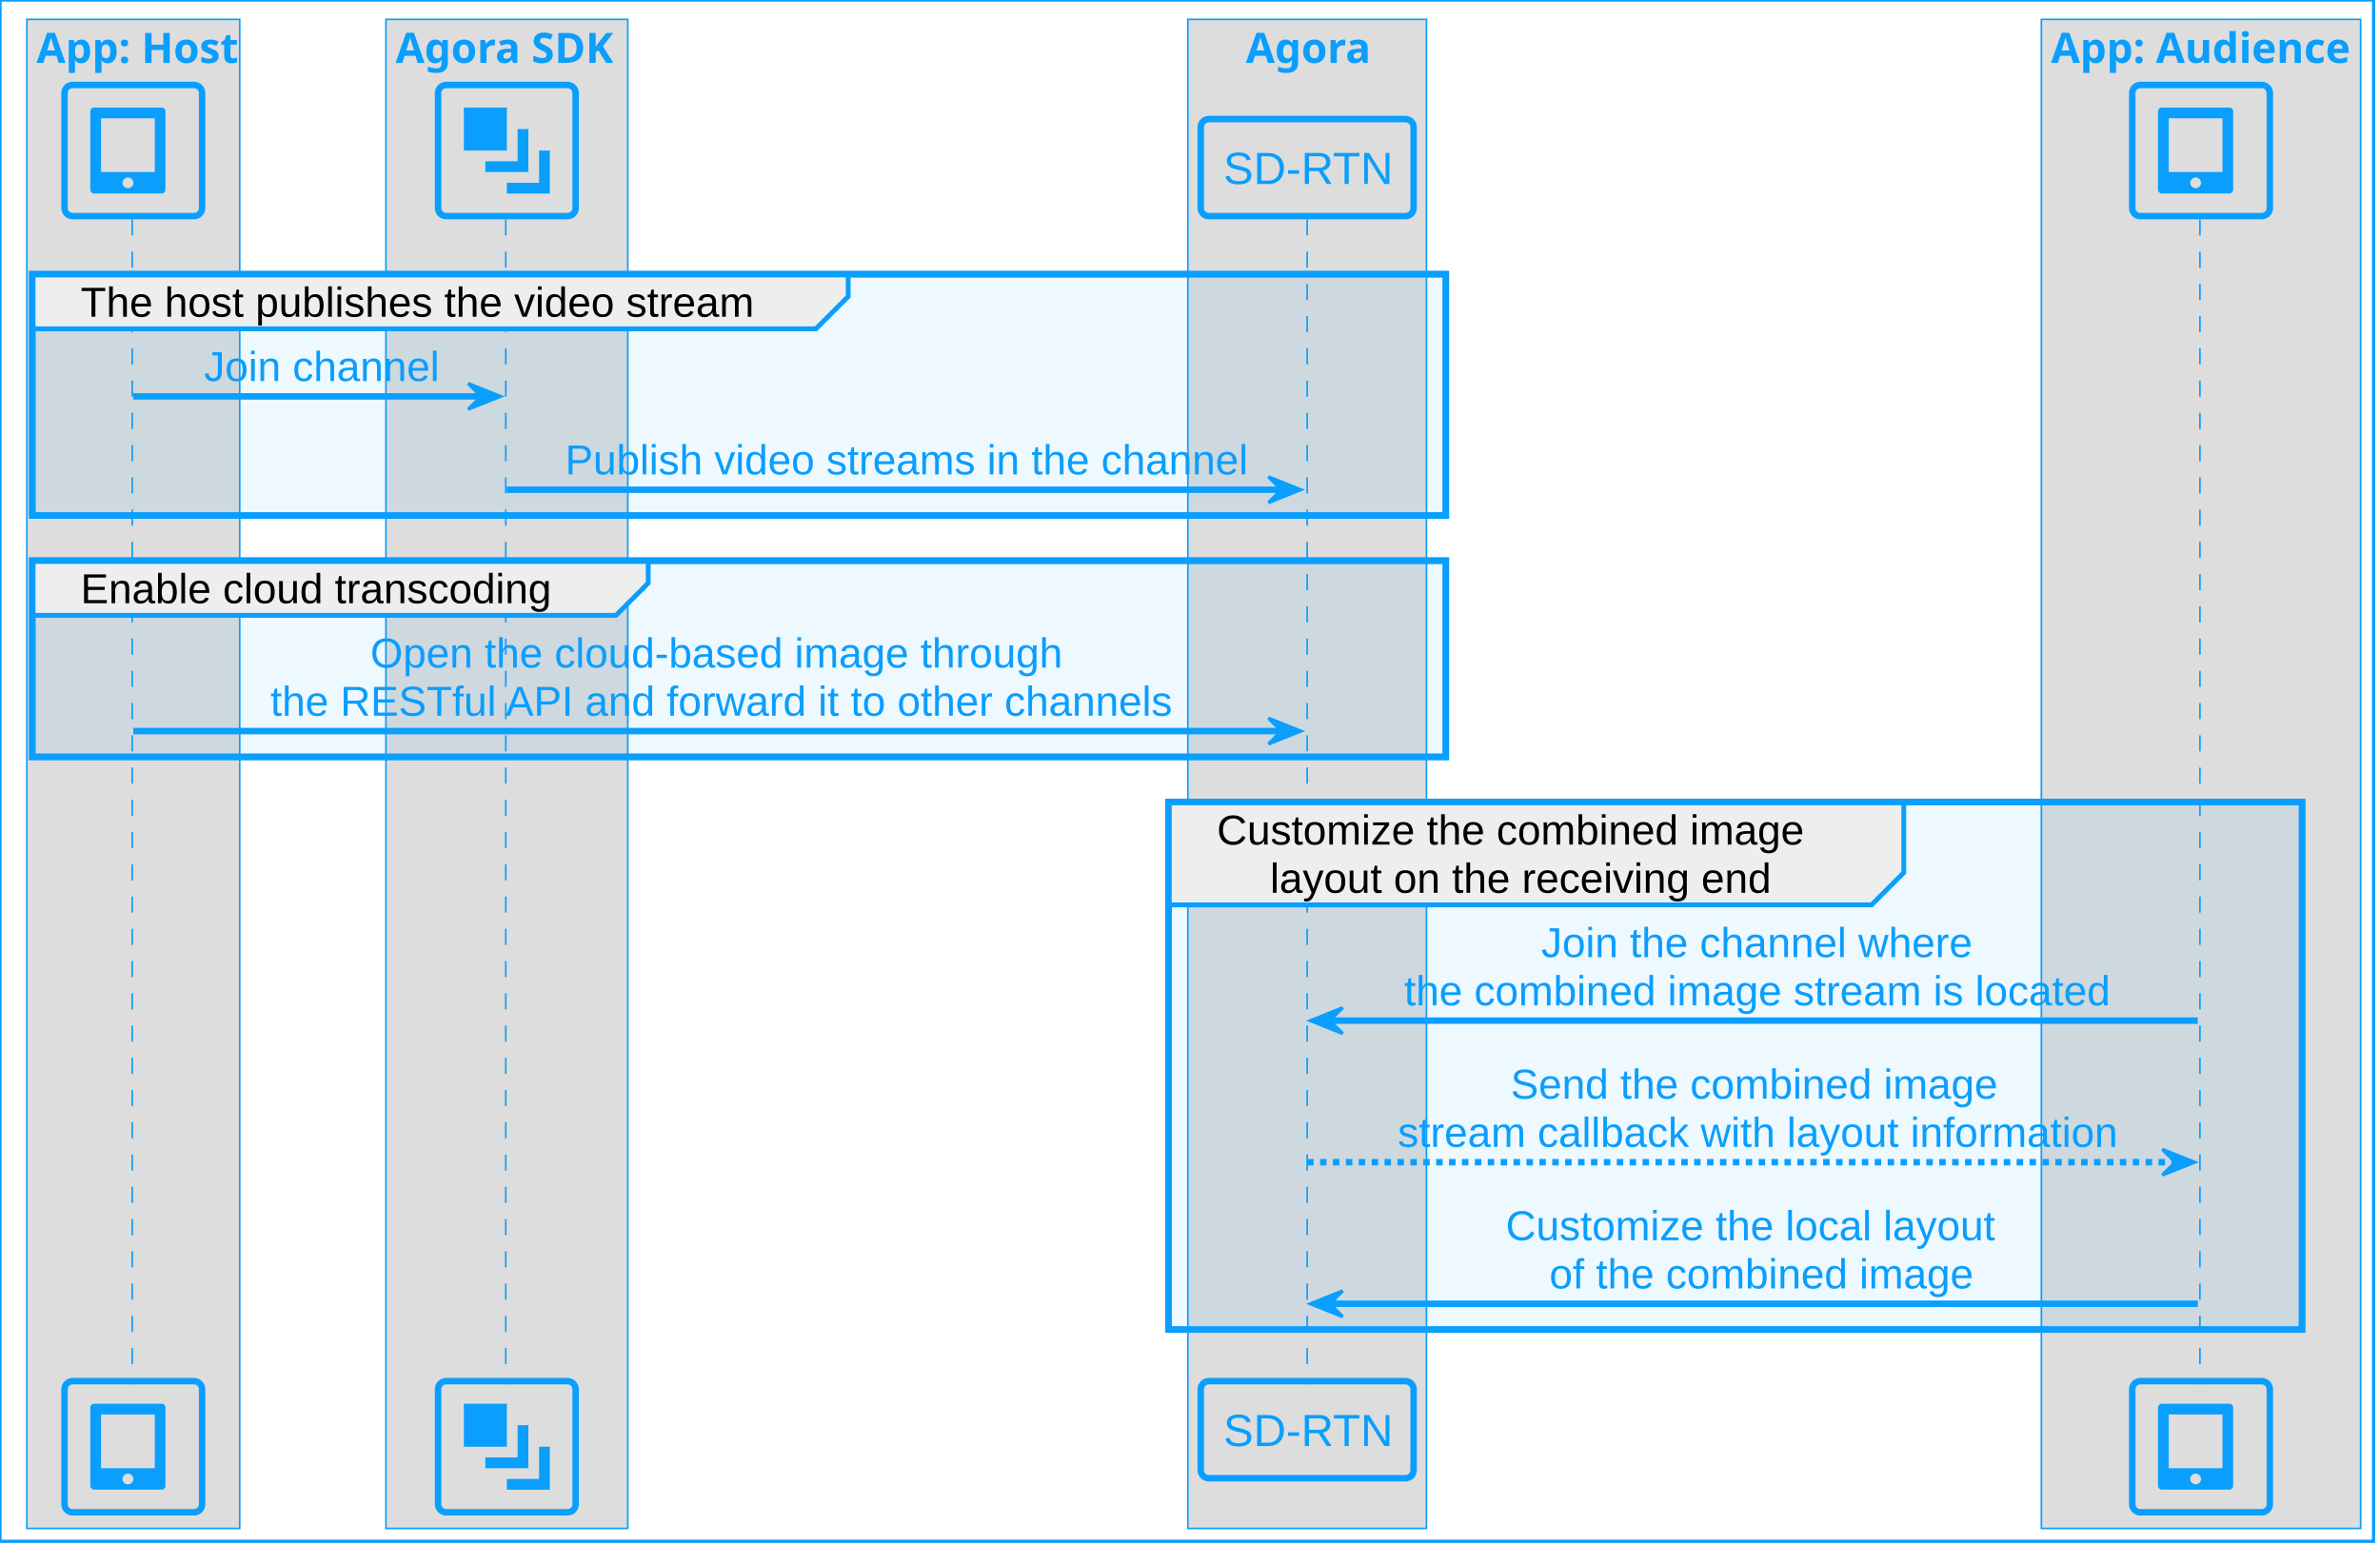
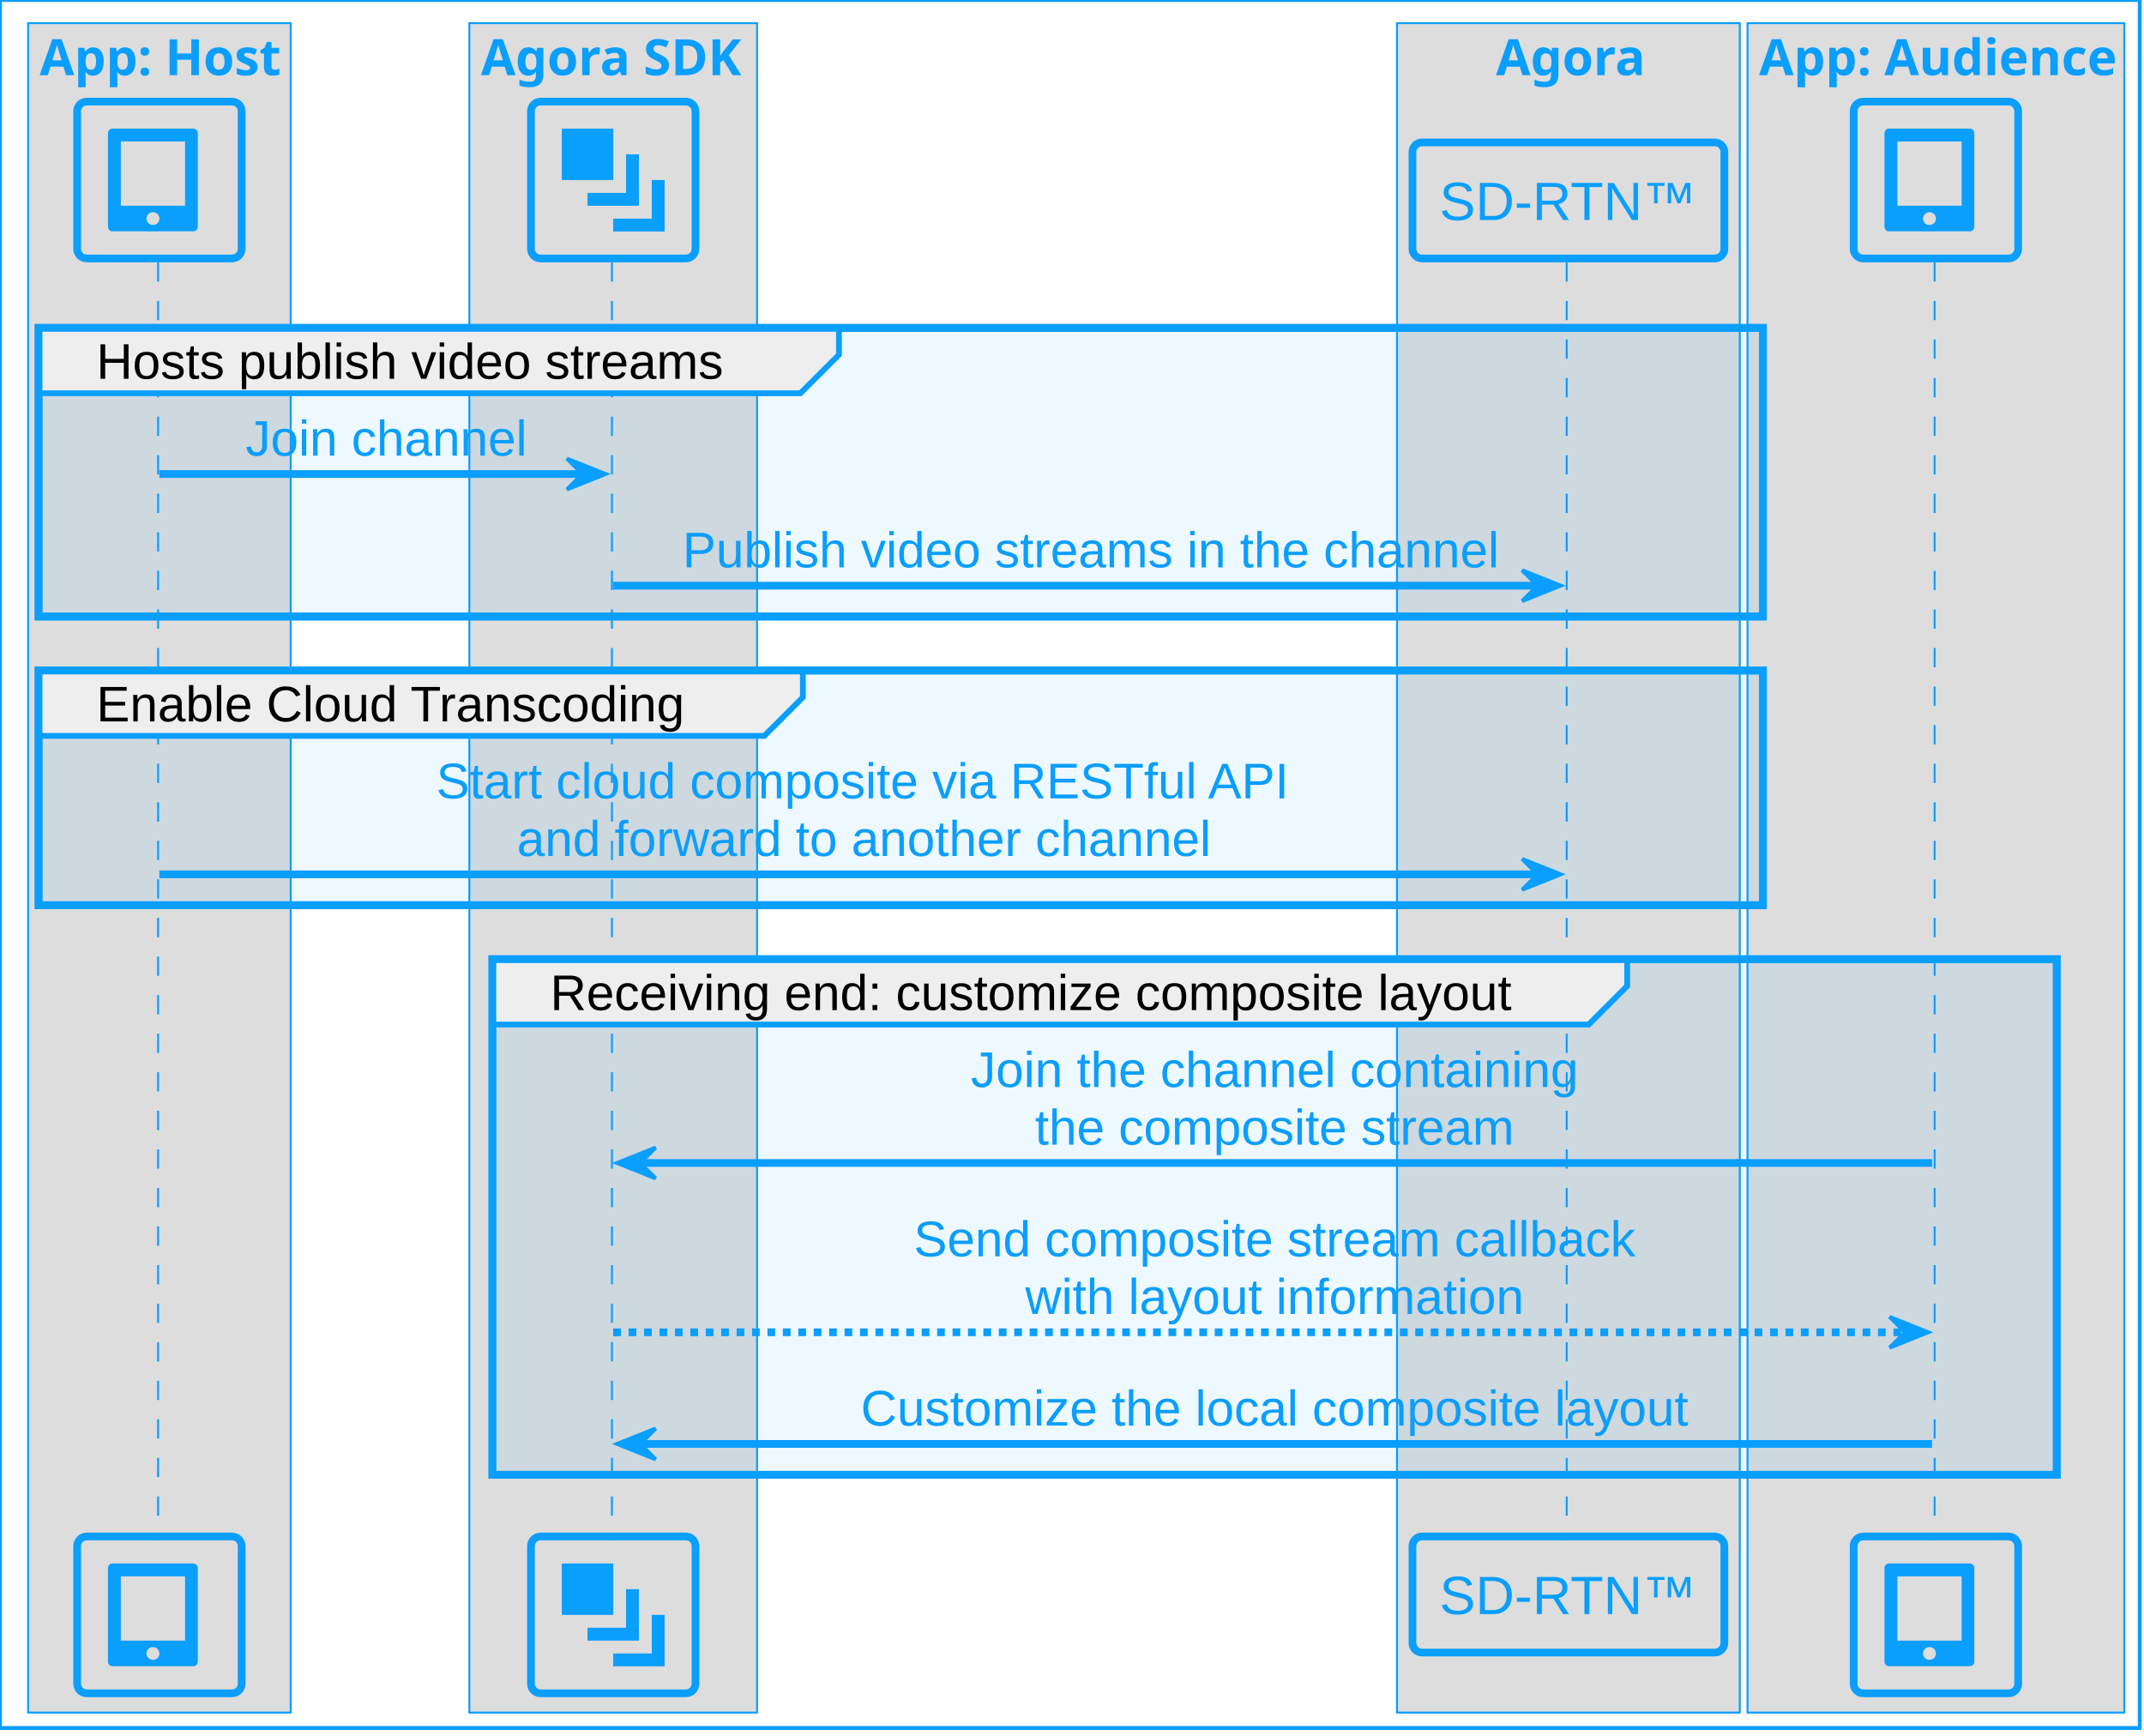
- <svg xmlns="http://www.w3.org/2000/svg" contentStyleType="text/css" height="479px" preserveAspectRatio="none" style="width:738px;height:479px;" version="1.1" viewBox="0 0 738 479" width="738px" zoomAndPan="magnify">
+ <svg xmlns="http://www.w3.org/2000/svg" contentStyleType="text/css" data-diagram-type="SEQUENCE" height="450px" preserveAspectRatio="none" style="width:556px;height:450px;" version="1.1" viewBox="0 0 556 450" width="556px" zoomAndPan="magnify">
  <defs />
  <g>
-     <rect fill="none" height="477.967" style="stroke:#0A9EFD;stroke-width:1.0;" width="736" x="0" y="0" />
-     <rect fill="#999999" fill-opacity="0.333" height="467.967" style="stroke:#0A9EFD;stroke-width:0.5;" width="66" x="8.333" y="6" />
-     <text fill="#0A9EFD" font-family="sans-serif" font-size="13" font-weight="bold" lengthAdjust="spacing" textLength="60" x="11.333" y="19.495">App: Host</text>
-     <rect fill="#999999" fill-opacity="0.333" height="467.967" style="stroke:#0A9EFD;stroke-width:0.5;" width="75" x="119.667" y="6" />
-     <text fill="#0A9EFD" font-family="sans-serif" font-size="13" font-weight="bold" lengthAdjust="spacing" textLength="69" x="122.667" y="19.495">Agora SDK</text>
-     <rect fill="#999999" fill-opacity="0.333" height="467.967" style="stroke:#0A9EFD;stroke-width:0.5;" width="74" x="368.333" y="6" />
-     <text fill="#0A9EFD" font-family="sans-serif" font-size="13" font-weight="bold" lengthAdjust="spacing" textLength="38" x="386.333" y="19.495">Agora</text>
-     <rect fill="#999999" fill-opacity="0.333" height="467.967" style="stroke:#0A9EFD;stroke-width:0.5;" width="99" x="633" y="6" />
-     <text fill="#0A9EFD" font-family="sans-serif" font-size="13" font-weight="bold" lengthAdjust="spacing" textLength="93" x="636" y="19.495">App: Audience</text>
-     <rect fill="#0A9EFD" fill-opacity="0.067" height="74.846" style="stroke:#0A9EFD;stroke-width:2.0;" width="438.333" x="10" y="85.018" />
-     <rect fill="#0A9EFD" fill-opacity="0.067" height="60.846" style="stroke:#0A9EFD;stroke-width:2.0;" width="438.333" x="10" y="173.864" />
-     <rect fill="#0A9EFD" fill-opacity="0.067" height="163.59" style="stroke:#0A9EFD;stroke-width:2.0;" width="351.5" x="362.333" y="248.711" />
-     <line style="stroke:#0A9EFD;stroke-width:0.5;stroke-dasharray:5.0,5.0;" x1="41" x2="41" y1="68.018" y2="429.3" />
-     <line style="stroke:#0A9EFD;stroke-width:0.5;stroke-dasharray:5.0,5.0;" x1="156.833" x2="156.833" y1="68.018" y2="429.3" />
-     <line style="stroke:#0A9EFD;stroke-width:0.5;stroke-dasharray:5.0,5.0;" x1="405.333" x2="405.333" y1="68.018" y2="429.3" />
-     <line style="stroke:#0A9EFD;stroke-width:0.5;stroke-dasharray:5.0,5.0;" x1="682.167" x2="682.167" y1="68.018" y2="429.3" />
-     <rect fill="none" height="40.667" rx="2.5" ry="2.5" style="stroke:#0A9EFD;stroke-width:2.0;" width="42.667" x="20" y="26.352" />
-     <path d="M29.133,33.352 C28.533,33.352 28,33.885 28,34.485 L28,58.852 C28,59.452 28.533,59.985 29.133,59.985 L50.167,59.985 C50.767,59.985 51.3,59.452 51.3,58.852 L51.3,34.485 C51.3,33.885 50.767,33.352 50.167,33.352 L29.133,33.352 M31.333,36.685 L48,36.685 L48,53.352 L31.333,53.352 L31.333,36.685 M39.667,55.018 C40.933,55.018 41.767,56.418 41.133,57.518 C40.5,58.618 38.867,58.618 38.2,57.518 C37.567,56.418 38.367,55.018 39.667,55.018 " fill="#0A9EFD" style="stroke:;stroke-width:0.0;stroke-dasharray:;" />
-     <rect fill="none" height="40.667" rx="2.5" ry="2.5" style="stroke:#0A9EFD;stroke-width:2.0;" width="42.667" x="20" y="428.3" />
-     <path d="M29.133,435.3 C28.533,435.3 28,435.834 28,436.434 L28,460.8 C28,461.401 28.533,461.934 29.133,461.934 L50.167,461.934 C50.767,461.934 51.3,461.401 51.3,460.8 L51.3,436.434 C51.3,435.834 50.767,435.3 50.167,435.3 L29.133,435.3 M31.333,438.634 L48,438.634 L48,455.3 L31.333,455.3 L31.333,438.634 M39.667,456.967 C40.933,456.967 41.767,458.367 41.133,459.467 C40.5,460.567 38.867,460.567 38.2,459.467 C37.567,458.367 38.367,456.967 39.667,456.967 " fill="#0A9EFD" style="stroke:;stroke-width:0.0;stroke-dasharray:;" />
-     <rect fill="none" height="40.667" rx="2.5" ry="2.5" style="stroke:#0A9EFD;stroke-width:2.0;" width="42.667" x="135.833" y="26.352" />
-     <path d="M143.833,33.352 L143.833,46.685 L157.167,46.685 L157.167,33.352 L143.833,33.352 M160.5,40.018 L160.5,50.018 L150.5,50.018 L150.5,53.352 L163.833,53.352 L163.833,40.018 L160.5,40.018 M167.167,46.685 L167.167,56.685 L157.167,56.685 L157.167,60.018 L170.5,60.018 L170.5,46.685 L167.167,46.685 " fill="#0A9EFD" style="stroke:;stroke-width:0.0;stroke-dasharray:;" />
-     <rect fill="none" height="40.667" rx="2.5" ry="2.5" style="stroke:#0A9EFD;stroke-width:2.0;" width="42.667" x="135.833" y="428.3" />
-     <path d="M143.833,435.3 L143.833,448.634 L157.167,448.634 L157.167,435.3 L143.833,435.3 M160.5,441.967 L160.5,451.967 L150.5,451.967 L150.5,455.3 L163.833,455.3 L163.833,441.967 L160.5,441.967 M167.167,448.634 L167.167,458.634 L157.167,458.634 L157.167,461.967 L170.5,461.967 L170.5,448.634 L167.167,448.634 " fill="#0A9EFD" style="stroke:;stroke-width:0.0;stroke-dasharray:;" />
-     <rect fill="none" height="30.099" rx="2.5" ry="2.5" style="stroke:#0A9EFD;stroke-width:2.0;" width="66" x="372.333" y="36.92" />
-     <text fill="#0A9EFD" font-family="Arial" font-size="14" lengthAdjust="spacing" textLength="52" x="379.333" y="57.051">SD-RTN</text>
-     <rect fill="none" height="30.099" rx="2.5" ry="2.5" style="stroke:#0A9EFD;stroke-width:2.0;" width="66" x="372.333" y="428.3" />
-     <text fill="#0A9EFD" font-family="Arial" font-size="14" lengthAdjust="spacing" textLength="52" x="379.333" y="448.432">SD-RTN</text>
-     <rect fill="none" height="40.667" rx="2.5" ry="2.5" style="stroke:#0A9EFD;stroke-width:2.0;" width="42.667" x="661.167" y="26.352" />
-     <path d="M670.3,33.352 C669.7,33.352 669.167,33.885 669.167,34.485 L669.167,58.852 C669.167,59.452 669.7,59.985 670.3,59.985 L691.333,59.985 C691.933,59.985 692.467,59.452 692.467,58.852 L692.467,34.485 C692.467,33.885 691.933,33.352 691.333,33.352 L670.3,33.352 M672.5,36.685 L689.167,36.685 L689.167,53.352 L672.5,53.352 L672.5,36.685 M680.833,55.018 C682.1,55.018 682.933,56.418 682.3,57.518 C681.667,58.618 680.033,58.618 679.367,57.518 C678.733,56.418 679.533,55.018 680.833,55.018 " fill="#0A9EFD" style="stroke:;stroke-width:0.0;stroke-dasharray:;" />
-     <rect fill="none" height="40.667" rx="2.5" ry="2.5" style="stroke:#0A9EFD;stroke-width:2.0;" width="42.667" x="661.167" y="428.3" />
-     <path d="M670.3,435.3 C669.7,435.3 669.167,435.834 669.167,436.434 L669.167,460.8 C669.167,461.401 669.7,461.934 670.3,461.934 L691.333,461.934 C691.933,461.934 692.467,461.401 692.467,460.8 L692.467,436.434 C692.467,435.834 691.933,435.3 691.333,435.3 L670.3,435.3 M672.5,438.634 L689.167,438.634 L689.167,455.3 L672.5,455.3 L672.5,438.634 M680.833,456.967 C682.1,456.967 682.933,458.367 682.3,459.467 C681.667,460.567 680.033,460.567 679.367,459.467 C678.733,458.367 679.533,456.967 680.833,456.967 " fill="#0A9EFD" style="stroke:;stroke-width:0.0;stroke-dasharray:;" />
-     <path d="M10,85.018 L263,85.018 L263,91.967 L253,101.967 L10,101.967 L10,85.018 " fill="#EEEEEE" style="stroke:#0A9EFD;stroke-width:1.5;" />
-     <rect fill="none" height="74.846" style="stroke:#0A9EFD;stroke-width:2.0;" width="438.333" x="10" y="85.018" />
-     <text fill="#000000" font-family="Arial" font-size="13" lengthAdjust="spacing" textLength="208" x="25" y="98.212">The host publishes the video stream</text>
-     <polygon fill="#0A9EFD" points="145.167,118.916,155.167,122.916,145.167,126.916,149.167,122.916" style="stroke:#0A9EFD;stroke-width:1.0;" />
-     <line style="stroke:#0A9EFD;stroke-width:2.0;" x1="41.333" x2="151.167" y1="122.916" y2="122.916" />
-     <text fill="#0A9EFD" font-family="Arial" font-size="13" lengthAdjust="spacing" textLength="72" x="63.25" y="118.161">Join channel</text>
-     <polygon fill="#0A9EFD" points="393.333,147.864,403.333,151.864,393.333,155.864,397.333,151.864" style="stroke:#0A9EFD;stroke-width:1.0;" />
-     <line style="stroke:#0A9EFD;stroke-width:2.0;" x1="157.167" x2="399.333" y1="151.864" y2="151.864" />
-     <text fill="#0A9EFD" font-family="Arial" font-size="13" lengthAdjust="spacing" textLength="212" x="175.25" y="147.109">Publish video streams in the channel</text>
-     <path d="M10,173.864 L201,173.864 L201,180.813 L191,190.813 L10,190.813 L10,173.864 " fill="#EEEEEE" style="stroke:#0A9EFD;stroke-width:1.5;" />
-     <rect fill="none" height="60.846" style="stroke:#0A9EFD;stroke-width:2.0;" width="438.333" x="10" y="173.864" />
-     <text fill="#000000" font-family="Arial" font-size="13" lengthAdjust="spacing" textLength="146" x="25" y="187.058">Enable cloud transcoding</text>
-     <polygon fill="#0A9EFD" points="393.333,222.711,403.333,226.711,393.333,230.711,397.333,226.711" style="stroke:#0A9EFD;stroke-width:1.0;" />
-     <line style="stroke:#0A9EFD;stroke-width:2.0;" x1="41.333" x2="399.333" y1="226.711" y2="226.711" />
-     <text fill="#0A9EFD" font-family="Arial" font-size="13" lengthAdjust="spacing" textLength="213" x="114.833" y="207.007">Open the cloud-based image through</text>
-     <text fill="#0A9EFD" font-family="Arial" font-size="13" lengthAdjust="spacing" textLength="279" x="83.833" y="221.956">the RESTful API and forward it to other channels</text>
-     <path d="M362.333,248.711 L590.333,248.711 L590.333,270.608 L580.333,280.608 L362.333,280.608 L362.333,248.711 " fill="#EEEEEE" style="stroke:#0A9EFD;stroke-width:1.5;" />
-     <rect fill="none" height="163.59" style="stroke:#0A9EFD;stroke-width:2.0;" width="351.5" x="362.333" y="248.711" />
-     <text fill="#000000" font-family="Arial" font-size="13" lengthAdjust="spacing" textLength="183" x="377.333" y="261.904">Customize the combined image</text>
-     <text fill="#000000" font-family="Arial" font-size="13" lengthAdjust="spacing" textLength="154" x="393.833" y="276.853">layout on the receiving end</text>
-     <polygon fill="#0A9EFD" points="416.333,312.505,406.333,316.505,416.333,320.505,412.333,316.505" style="stroke:#0A9EFD;stroke-width:1.0;" />
-     <line style="stroke:#0A9EFD;stroke-width:2.0;" x1="410.333" x2="681.5" y1="316.505" y2="316.505" />
-     <text fill="#0A9EFD" font-family="Arial" font-size="13" lengthAdjust="spacing" textLength="132" x="477.917" y="296.802">Join the channel where</text>
-     <text fill="#0A9EFD" font-family="Arial" font-size="13" lengthAdjust="spacing" textLength="221" x="435.417" y="311.751">the combined image stream is located</text>
-     <polygon fill="#0A9EFD" points="670.5,356.403,680.5,360.403,670.5,364.403,674.5,360.403" style="stroke:#0A9EFD;stroke-width:1.0;" />
-     <line style="stroke:#0A9EFD;stroke-width:2.0;stroke-dasharray:2.0,2.0;" x1="405.333" x2="676.5" y1="360.403" y2="360.403" />
-     <text fill="#0A9EFD" font-family="Arial" font-size="13" lengthAdjust="spacing" textLength="151" x="468.417" y="340.699">Send the combined image</text>
-     <text fill="#0A9EFD" font-family="Arial" font-size="13" lengthAdjust="spacing" textLength="225" x="433.417" y="355.648">stream callback with layout information</text>
-     <polygon fill="#0A9EFD" points="416.333,400.3,406.333,404.3,416.333,408.3,412.333,404.3" style="stroke:#0A9EFD;stroke-width:1.0;" />
-     <line style="stroke:#0A9EFD;stroke-width:2.0;" x1="410.333" x2="681.5" y1="404.3" y2="404.3" />
-     <text fill="#0A9EFD" font-family="Arial" font-size="13" lengthAdjust="spacing" textLength="154" x="466.917" y="384.597">Customize the local layout</text>
-     <text fill="#0A9EFD" font-family="Arial" font-size="13" lengthAdjust="spacing" textLength="131" x="480.417" y="399.546">of the combined image</text>
+     <rect fill="none" height="448.07" style="stroke:#0A9EFD;stroke-width:1;" width="554.897" x="0" y="0" />
+     <rect fill="#999999" fill-opacity="0.333" height="438.07" style="stroke:#0A9EFD;stroke-width:0.5;" width="68.099" x="7.284" y="6" />
+     <text fill="#0A9EFD" font-family="sans-serif" font-size="13" font-weight="bold" lengthAdjust="spacing" textLength="62.099" x="10.284" y="19.495">App: Host</text>
+     <rect fill="#999999" fill-opacity="0.333" height="438.07" style="stroke:#0A9EFD;stroke-width:0.5;" width="74.618" x="121.714" y="6" />
+     <text fill="#0A9EFD" font-family="sans-serif" font-size="13" font-weight="bold" lengthAdjust="spacing" textLength="68.618" x="124.714" y="19.495">Agora SDK</text>
+     <rect fill="#999999" fill-opacity="0.333" height="438.07" style="stroke:#0A9EFD;stroke-width:0.5;" width="88.883" x="362.29" y="6" />
+     <text fill="#0A9EFD" font-family="sans-serif" font-size="13" font-weight="bold" lengthAdjust="spacing" textLength="37.559" x="387.952" y="19.495">Agora</text>
+     <rect fill="#999999" fill-opacity="0.333" height="438.07" style="stroke:#0A9EFD;stroke-width:0.5;" width="97.724" x="453.173" y="6" />
+     <text fill="#0A9EFD" font-family="sans-serif" font-size="13" font-weight="bold" lengthAdjust="spacing" textLength="91.724" x="456.173" y="19.495">App: Audience</text>
+     <rect fill="#0A9EFD" fill-opacity="0.067" height="74.846" style="stroke:#0A9EFD;stroke-width:2;" width="447.173" x="10" y="85.018" />
+     <rect fill="#0A9EFD" fill-opacity="0.067" height="60.846" style="stroke:#0A9EFD;stroke-width:2;" width="447.173" x="10" y="173.864" />
+     <rect fill="#0A9EFD" fill-opacity="0.067" height="133.692" style="stroke:#0A9EFD;stroke-width:2;" width="405.678" x="127.69" y="248.711" />
+     <g>
+       <rect fill="#000000" fill-opacity="0" height="331.385" width="8" x="37.333" y="68.018" />
+       <line style="stroke:#0A9EFD;stroke-width:0.5;stroke-dasharray:5.0,5.0;" x1="41" x2="41" y1="68.018" y2="399.403" />
+     </g>
+     <g>
+       <rect fill="#000000" fill-opacity="0" height="331.385" width="8" x="155.023" y="68.018" />
+       <line style="stroke:#0A9EFD;stroke-width:0.5;stroke-dasharray:5.0,5.0;" x1="158.69" x2="158.69" y1="68.018" y2="399.403" />
+     </g>
+     <g>
+       <rect fill="#000000" fill-opacity="0" height="331.385" width="8" x="402.731" y="68.018" />
+       <line style="stroke:#0A9EFD;stroke-width:0.5;stroke-dasharray:5.0,5.0;" x1="406.29" x2="406.29" y1="68.018" y2="399.403" />
+     </g>
+     <g>
+       <rect fill="#000000" fill-opacity="0" height="331.385" width="8" x="498.035" y="68.018" />
+       <line style="stroke:#0A9EFD;stroke-width:0.5;stroke-dasharray:5.0,5.0;" x1="501.701" x2="501.701" y1="68.018" y2="399.403" />
+     </g>
+     <g class="participant participant-head" data-participant="HOST">
+       <rect fill="none" height="40.667" rx="2.5" ry="2.5" style="stroke:#0A9EFD;stroke-width:2;" width="42.667" x="20" y="26.352" />
+       <path d="M29.133,33.352 C28.533,33.352 28,33.885 28,34.485 L28,58.852 C28,59.452 28.533,59.985 29.133,59.985 L50.167,59.985 C50.767,59.985 51.3,59.452 51.3,58.852 L51.3,34.485 C51.3,33.885 50.767,33.352 50.167,33.352 L29.133,33.352 M31.333,36.685 L48,36.685 L48,53.352 L31.333,53.352 L31.333,36.685 M39.667,55.018 C40.933,55.018 41.767,56.418 41.133,57.518 C40.5,58.618 38.867,58.618 38.2,57.518 C37.567,56.418 38.367,55.018 39.667,55.018" fill="#0A9EFD" />
+     </g>
+     <g class="participant participant-tail" data-participant="HOST">
+       <rect fill="none" height="40.667" rx="2.5" ry="2.5" style="stroke:#0A9EFD;stroke-width:2;" width="42.667" x="20" y="398.403" />
+       <path d="M29.133,405.403 C28.533,405.403 28,405.936 28,406.536 L28,430.903 C28,431.503 28.533,432.036 29.133,432.036 L50.167,432.036 C50.767,432.036 51.3,431.503 51.3,430.903 L51.3,406.536 C51.3,405.936 50.767,405.403 50.167,405.403 L29.133,405.403 M31.333,408.736 L48,408.736 L48,425.403 L31.333,425.403 L31.333,408.736 M39.667,427.07 C40.933,427.07 41.767,428.47 41.133,429.57 C40.5,430.67 38.867,430.67 38.2,429.57 C37.567,428.47 38.367,427.07 39.667,427.07" fill="#0A9EFD" />
+     </g>
+     <g class="participant participant-head" data-participant="SDK">
+       <rect fill="none" height="40.667" rx="2.5" ry="2.5" style="stroke:#0A9EFD;stroke-width:2;" width="42.667" x="137.69" y="26.352" />
+       <path d="M145.69,33.352 L145.69,46.685 L159.023,46.685 L159.023,33.352 L145.69,33.352 M162.357,40.018 L162.357,50.018 L152.357,50.018 L152.357,53.352 L165.69,53.352 L165.69,40.018 L162.357,40.018 M169.023,46.685 L169.023,56.685 L159.023,56.685 L159.023,60.018 L172.357,60.018 L172.357,46.685 L169.023,46.685" fill="#0A9EFD" />
+     </g>
+     <g class="participant participant-tail" data-participant="SDK">
+       <rect fill="none" height="40.667" rx="2.5" ry="2.5" style="stroke:#0A9EFD;stroke-width:2;" width="42.667" x="137.69" y="398.403" />
+       <path d="M145.69,405.403 L145.69,418.736 L159.023,418.736 L159.023,405.403 L145.69,405.403 M162.357,412.07 L162.357,422.07 L152.357,422.07 L152.357,425.403 L165.69,425.403 L165.69,412.07 L162.357,412.07 M169.023,418.736 L169.023,428.736 L159.023,428.736 L159.023,432.07 L172.357,432.07 L172.357,418.736 L169.023,418.736" fill="#0A9EFD" />
+     </g>
+     <g class="participant participant-head" data-participant="API">
+       <rect fill="none" height="30.099" rx="2.5" ry="2.5" style="stroke:#0A9EFD;stroke-width:2;" width="80.883" x="366.29" y="36.92" />
+       <text fill="#0A9EFD" font-family="Arial" font-size="14" lengthAdjust="spacing" textLength="66.883" x="373.29" y="57.051">SD-RTN™</text>
+     </g>
+     <g class="participant participant-tail" data-participant="API">
+       <rect fill="none" height="30.099" rx="2.5" ry="2.5" style="stroke:#0A9EFD;stroke-width:2;" width="80.883" x="366.29" y="398.403" />
+       <text fill="#0A9EFD" font-family="Arial" font-size="14" lengthAdjust="spacing" textLength="66.883" x="373.29" y="418.535">SD-RTN™</text>
+     </g>
+     <g class="participant participant-head" data-participant="AUD">
+       <rect fill="none" height="40.667" rx="2.5" ry="2.5" style="stroke:#0A9EFD;stroke-width:2;" width="42.667" x="480.701" y="26.352" />
+       <path d="M489.835,33.352 C489.235,33.352 488.701,33.885 488.701,34.485 L488.701,58.852 C488.701,59.452 489.235,59.985 489.835,59.985 L510.868,59.985 C511.468,59.985 512.001,59.452 512.001,58.852 L512.001,34.485 C512.001,33.885 511.468,33.352 510.868,33.352 L489.835,33.352 M492.035,36.685 L508.701,36.685 L508.701,53.352 L492.035,53.352 L492.035,36.685 M500.368,55.018 C501.635,55.018 502.468,56.418 501.835,57.518 C501.201,58.618 499.568,58.618 498.901,57.518 C498.268,56.418 499.068,55.018 500.368,55.018" fill="#0A9EFD" />
+     </g>
+     <g class="participant participant-tail" data-participant="AUD">
+       <rect fill="none" height="40.667" rx="2.5" ry="2.5" style="stroke:#0A9EFD;stroke-width:2;" width="42.667" x="480.701" y="398.403" />
+       <path d="M489.835,405.403 C489.235,405.403 488.701,405.936 488.701,406.536 L488.701,430.903 C488.701,431.503 489.235,432.036 489.835,432.036 L510.868,432.036 C511.468,432.036 512.001,431.503 512.001,430.903 L512.001,406.536 C512.001,405.936 511.468,405.403 510.868,405.403 L489.835,405.403 M492.035,408.736 L508.701,408.736 L508.701,425.403 L492.035,425.403 L492.035,408.736 M500.368,427.07 C501.635,427.07 502.468,428.47 501.835,429.57 C501.201,430.67 499.568,430.67 498.901,429.57 C498.268,428.47 499.068,427.07 500.368,427.07" fill="#0A9EFD" />
+     </g>
+     <path d="M10,85.018 L217.57,85.018 L217.57,91.967 L207.57,101.967 L10,101.967 L10,85.018" fill="#EEEEEE" style="stroke:#0A9EFD;stroke-width:1.5;" />
+     <rect fill="none" height="74.846" style="stroke:#0A9EFD;stroke-width:2;" width="447.173" x="10" y="85.018" />
+     <text fill="#000000" font-family="Arial" font-size="13" lengthAdjust="spacing" textLength="162.57" x="25" y="98.212">Hosts publish video streams</text>
+     <g class="message" data-participant-1="HOST" data-participant-2="SDK">
+       <polygon fill="#0A9EFD" points="147.023,118.916,157.023,122.916,147.023,126.916,151.023,122.916" style="stroke:#0A9EFD;stroke-width:1;" />
+       <line style="stroke:#0A9EFD;stroke-width:2;" x1="41.333" x2="153.023" y1="122.916" y2="122.916" />
+       <text fill="#0A9EFD" font-family="Arial" font-size="13" lengthAdjust="spacing" textLength="72.998" x="63.679" y="118.161">Join channel</text>
+     </g>
+     <g class="message" data-participant-1="SDK" data-participant-2="API">
+       <polygon fill="#0A9EFD" points="394.731,147.864,404.731,151.864,394.731,155.864,398.731,151.864" style="stroke:#0A9EFD;stroke-width:1;" />
+       <line style="stroke:#0A9EFD;stroke-width:2;" x1="159.023" x2="400.731" y1="151.864" y2="151.864" />
+       <text fill="#0A9EFD" font-family="Arial" font-size="13" lengthAdjust="spacing" textLength="211.732" x="177.011" y="147.109">Publish video streams in the channel</text>
+     </g>
+     <path d="M10,173.864 L208.207,173.864 L208.207,180.813 L198.207,190.813 L10,190.813 L10,173.864" fill="#EEEEEE" style="stroke:#0A9EFD;stroke-width:1.5;" />
+     <rect fill="none" height="60.846" style="stroke:#0A9EFD;stroke-width:2;" width="447.173" x="10" y="173.864" />
+     <text fill="#000000" font-family="Arial" font-size="13" lengthAdjust="spacing" textLength="153.207" x="25" y="187.058">Enable Cloud Transcoding</text>
+     <g class="message" data-participant-1="HOST" data-participant-2="API">
+       <polygon fill="#0A9EFD" points="394.731,222.711,404.731,226.711,394.731,230.711,398.731,226.711" style="stroke:#0A9EFD;stroke-width:1;" />
+       <line style="stroke:#0A9EFD;stroke-width:2;" x1="41.333" x2="400.731" y1="226.711" y2="226.711" />
+       <text fill="#0A9EFD" font-family="Arial" font-size="13" lengthAdjust="spacing" textLength="221.812" x="113.126" y="207.007">Start cloud composite via RESTful API</text>
+       <text fill="#0A9EFD" font-family="Arial" font-size="13" lengthAdjust="spacing" textLength="179.956" x="134.054" y="221.956">and forward to another channel</text>
+     </g>
+     <path d="M127.69,248.711 L421.981,248.711 L421.981,255.659 L411.981,265.659 L127.69,265.659 L127.69,248.711" fill="#EEEEEE" style="stroke:#0A9EFD;stroke-width:1.5;" />
+     <rect fill="none" height="133.692" style="stroke:#0A9EFD;stroke-width:2;" width="405.678" x="127.69" y="248.711" />
+     <text fill="#000000" font-family="Arial" font-size="13" lengthAdjust="spacing" textLength="249.292" x="142.69" y="261.904">Receiving end: customize composite layout</text>
+     <g class="message" data-participant-1="AUD" data-participant-2="SDK">
+       <polygon fill="#0A9EFD" points="170.023,297.557,160.023,301.557,170.023,305.557,166.023,301.557" style="stroke:#0A9EFD;stroke-width:1;" />
+       <line style="stroke:#0A9EFD;stroke-width:2;" x1="164.023" x2="501.035" y1="301.557" y2="301.557" />
+       <text fill="#0A9EFD" font-family="Arial" font-size="13" lengthAdjust="spacing" textLength="157.561" x="251.748" y="281.853">Join the channel containing</text>
+       <text fill="#0A9EFD" font-family="Arial" font-size="13" lengthAdjust="spacing" textLength="124.274" x="268.392" y="296.802">the composite stream</text>
+     </g>
+     <g class="message" data-participant-1="SDK" data-participant-2="AUD">
+       <polygon fill="#0A9EFD" points="490.035,341.454,500.035,345.454,490.035,349.454,494.035,345.454" style="stroke:#0A9EFD;stroke-width:1;" />
+       <line style="stroke:#0A9EFD;stroke-width:2;stroke-dasharray:2.0,2.0;" x1="159.023" x2="496.035" y1="345.454" y2="345.454" />
+       <text fill="#0A9EFD" font-family="Arial" font-size="13" lengthAdjust="spacing" textLength="187.142" x="236.958" y="325.751">Send composite stream callback</text>
+       <text fill="#0A9EFD" font-family="Arial" font-size="13" lengthAdjust="spacing" textLength="129.34" x="265.859" y="340.699">with layout information</text>
+     </g>
+     <g class="message" data-participant-1="AUD" data-participant-2="SDK">
+       <polygon fill="#0A9EFD" points="170.023,370.403,160.023,374.403,170.023,378.403,166.023,374.403" style="stroke:#0A9EFD;stroke-width:1;" />
+       <line style="stroke:#0A9EFD;stroke-width:2;" x1="164.023" x2="501.035" y1="374.403" y2="374.403" />
+       <text fill="#0A9EFD" font-family="Arial" font-size="13" lengthAdjust="spacing" textLength="214.602" x="223.228" y="369.648">Customize the local composite layout</text>
+     </g>
  </g>
</svg>
